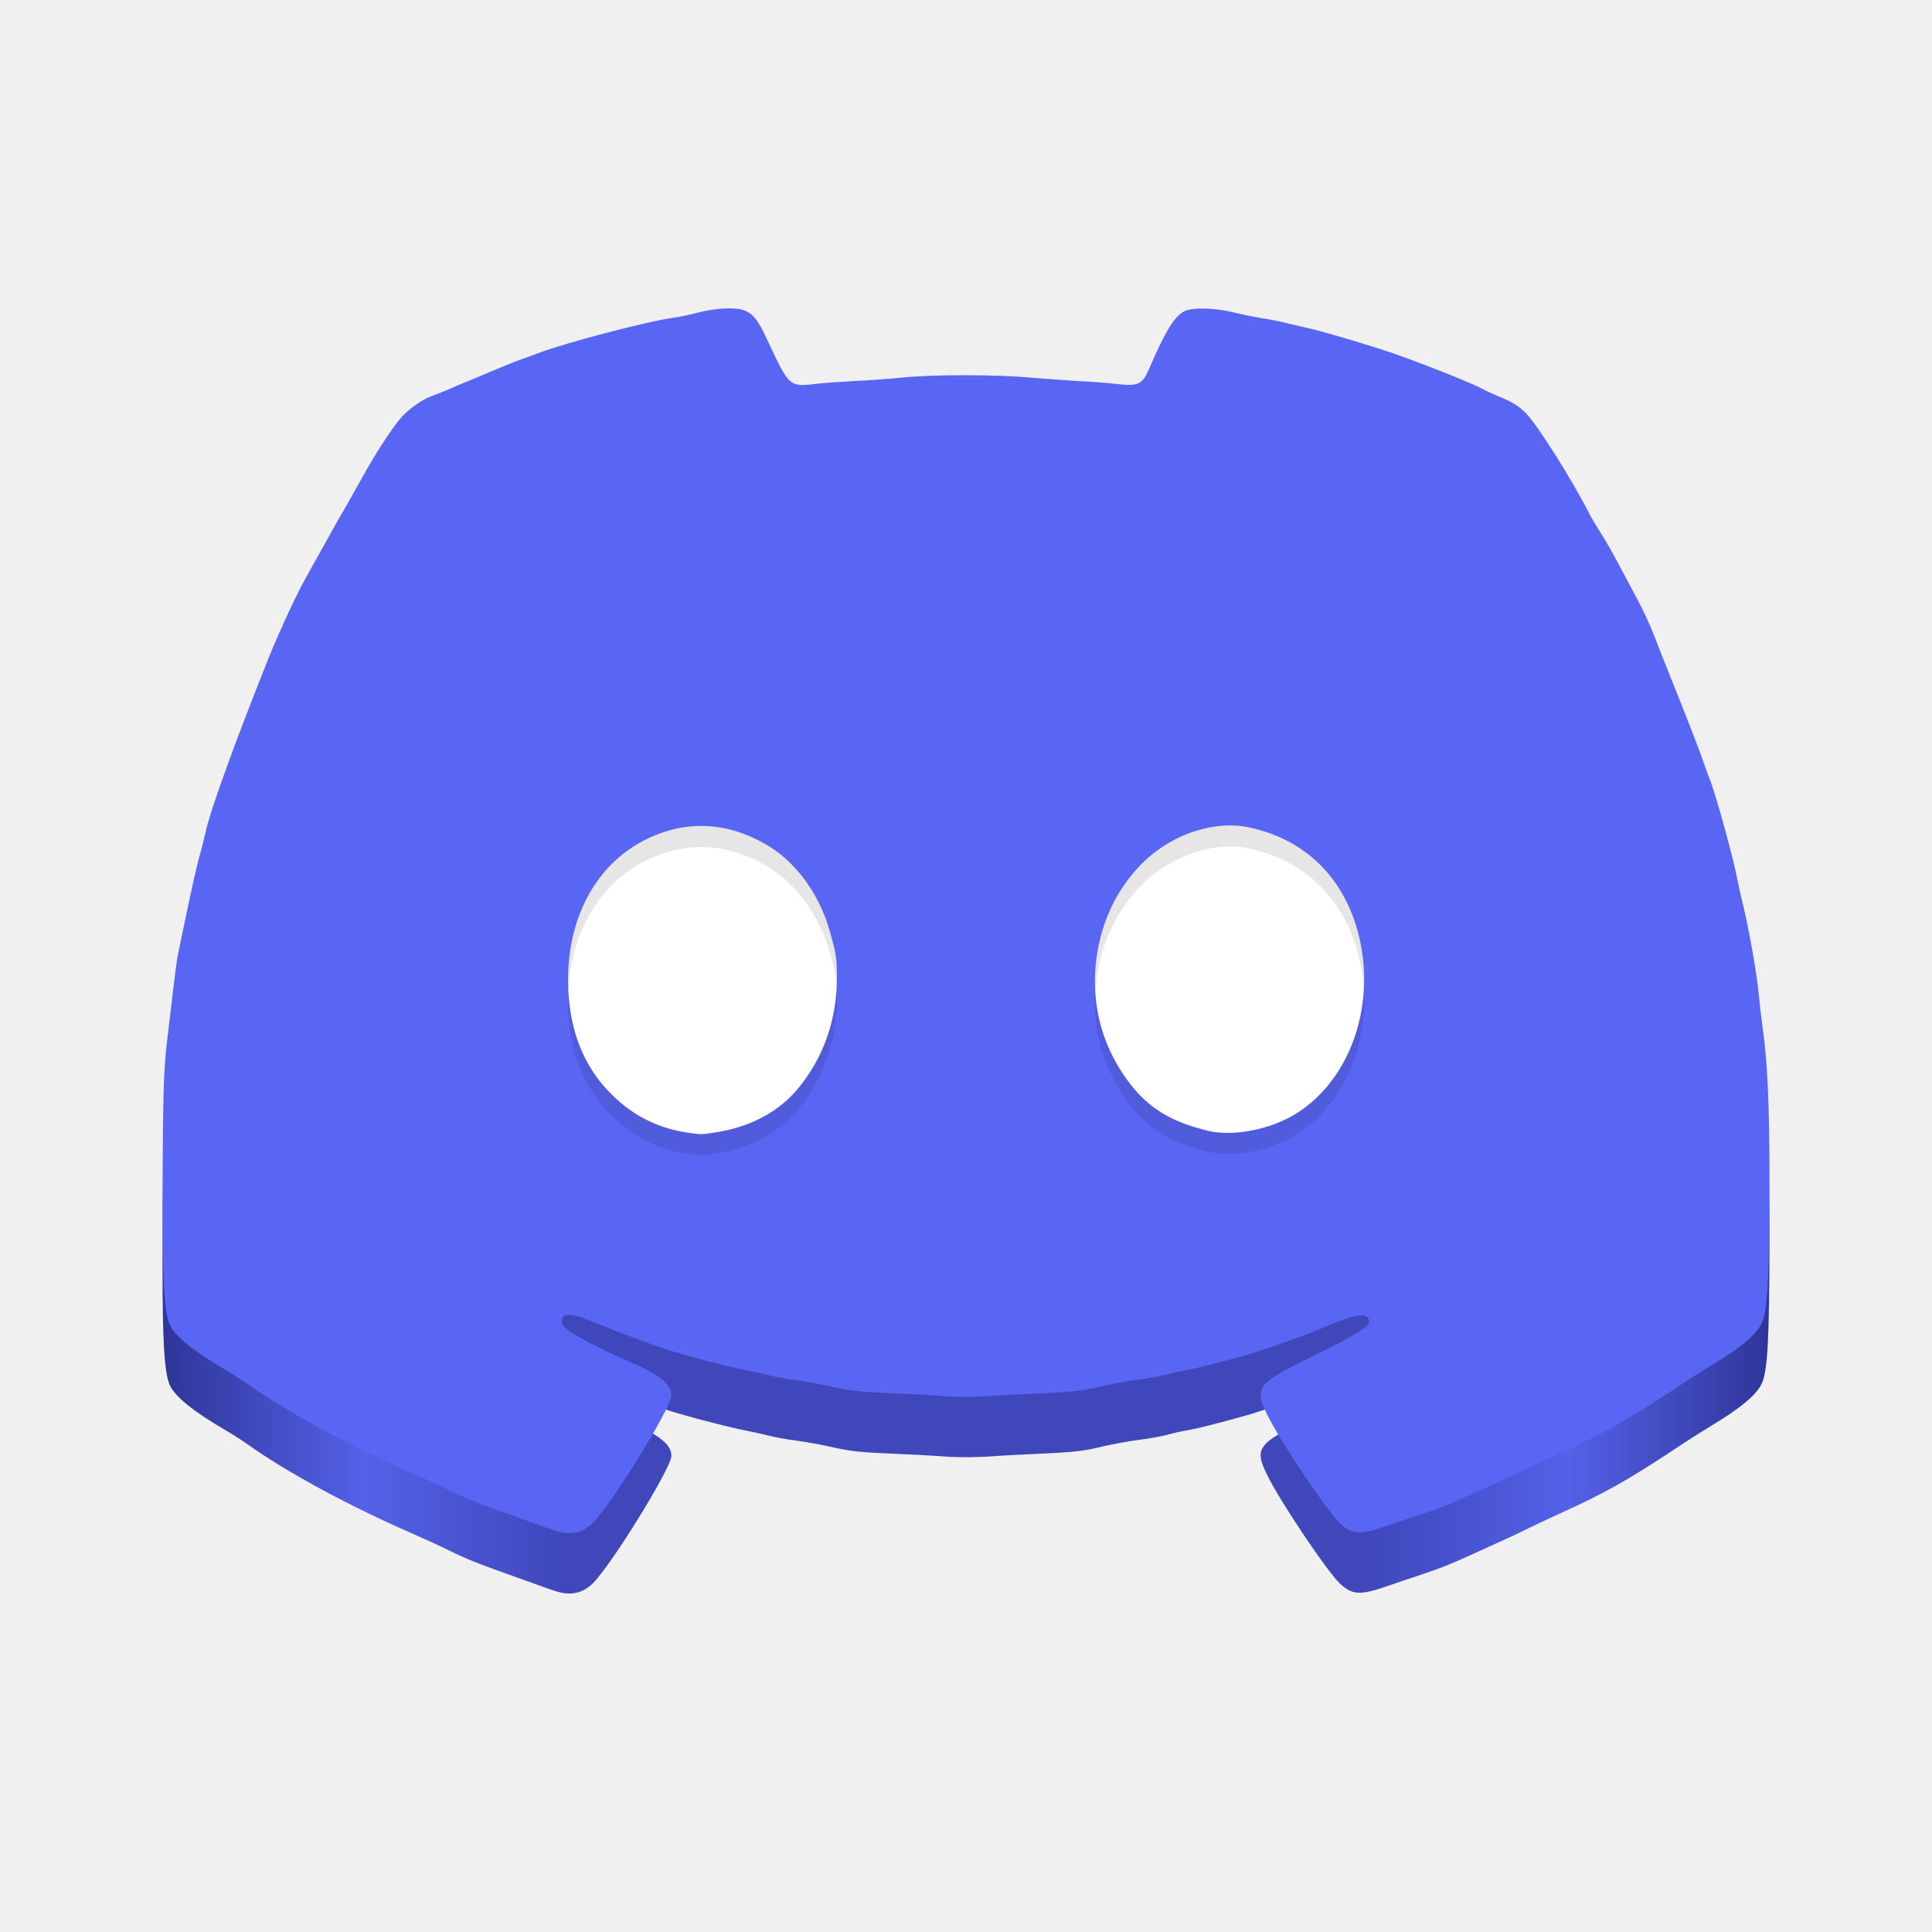
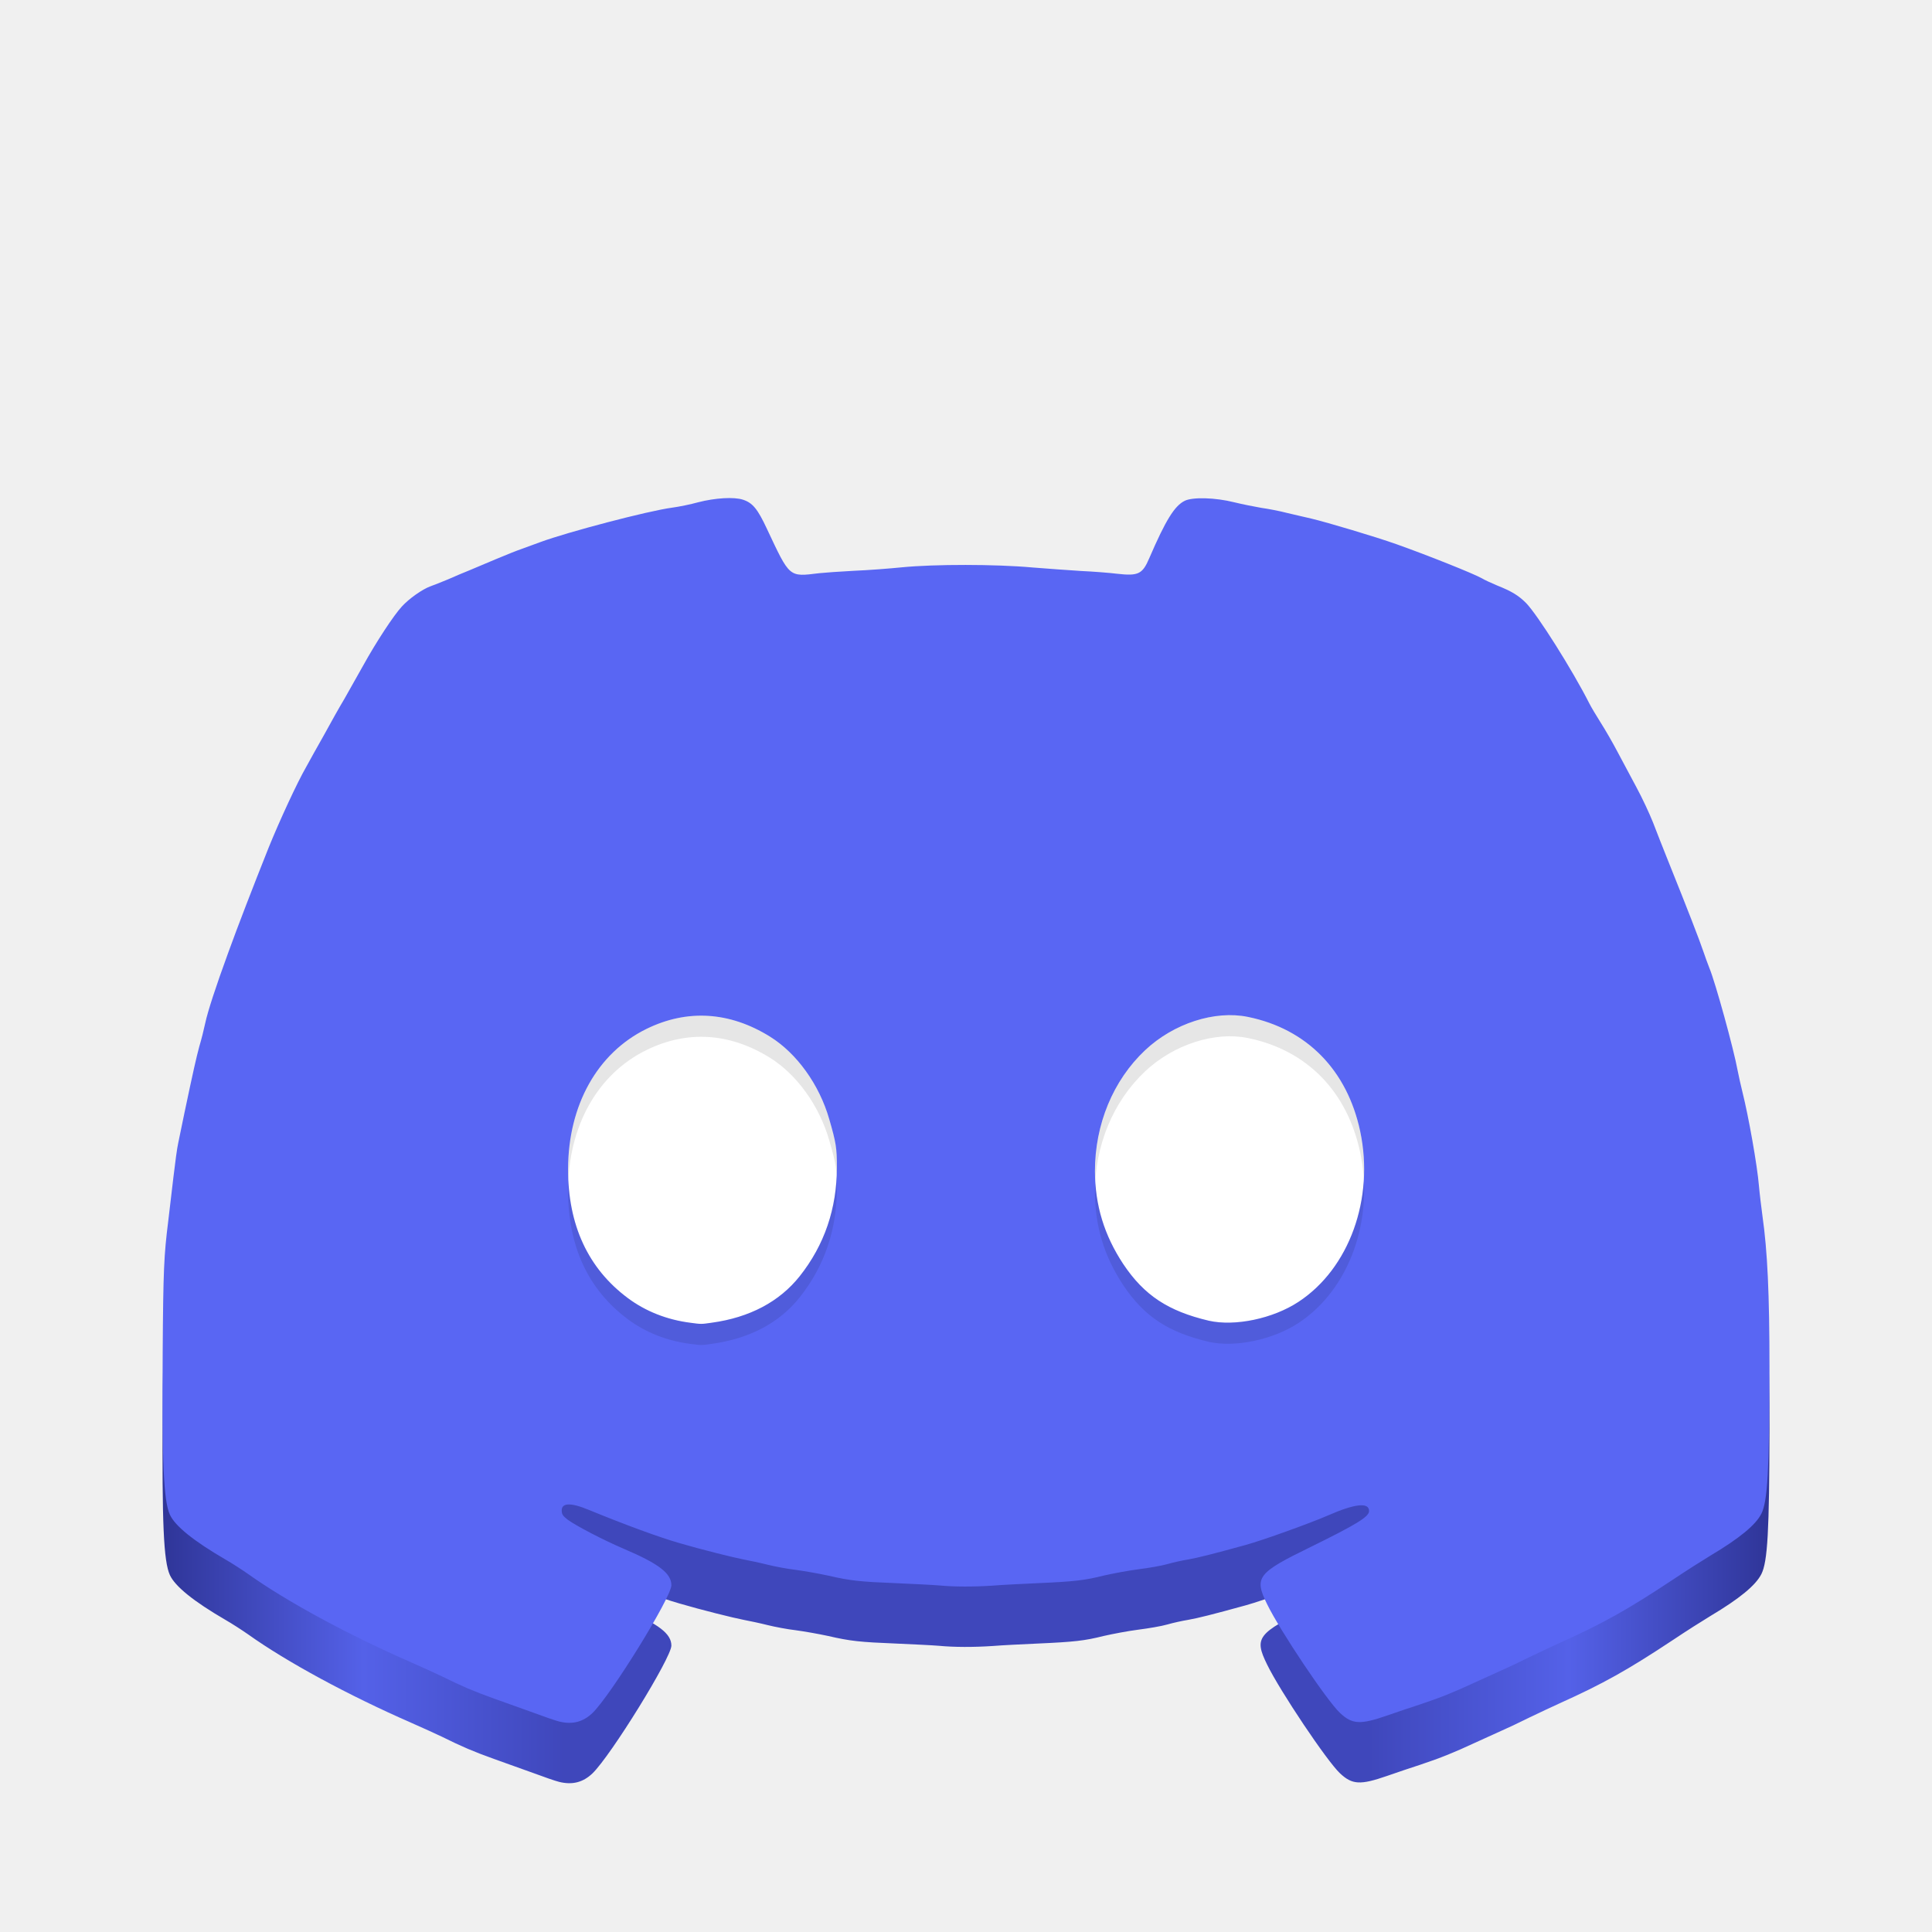
<svg xmlns="http://www.w3.org/2000/svg" width="128" height="128" viewBox="0 0 128 128">
  <defs>
    <linearGradient id="g1" gradientUnits="userSpaceOnUse" x1="10.767" y1="0" x2="117.233" y2="0">
      <stop offset="0" stop-color="#2f3598" />
      <stop offset="0.125" stop-color="#5461e8" />
      <stop offset="0.25" stop-color="#3f47bb" />
      <stop offset="0.75" stop-color="#3f47bb" />
      <stop offset="0.875" stop-color="#5461e8" />
      <stop offset="1" stop-color="#2f3598" />
    </linearGradient>
  </defs>
  <g id="body">
-     <path id="body-0-chin" d="M37.036 105.483C36.791 105.421 36.043 105.164 35.356 104.906C34.657 104.661 33.479 104.232 32.719 103.962C31.358 103.471 30.634 103.165 29.273 102.49C28.892 102.306 27.997 101.902 27.274 101.583C23.067 99.743 18.995 97.535 16.432 95.708C16.027 95.426 15.365 94.997 14.936 94.751C12.826 93.525 11.6 92.532 11.256 91.783C10.839 90.864 10.729 88.386 10.778 81.028C10.815 75.509 10.864 74.589 11.146 72.332C11.219 71.67 11.379 70.37 11.489 69.425C11.6 68.481 11.735 67.463 11.808 67.156C11.869 66.862 12.053 65.979 12.213 65.194C12.838 62.226 12.998 61.539 13.206 60.754C13.341 60.313 13.513 59.614 13.599 59.209C13.758 58.461 14.286 56.83 15.12 54.549C15.745 52.819 16.763 50.183 17.805 47.57C18.517 45.816 19.682 43.29 20.283 42.247C20.491 41.867 21.019 40.911 21.46 40.138C21.889 39.353 22.49 38.274 22.809 37.746C23.116 37.207 23.68 36.201 24.06 35.527C24.919 33.969 26.096 32.178 26.624 31.614C27.09 31.099 27.973 30.474 28.512 30.277C28.721 30.204 29.248 29.995 29.69 29.811C30.131 29.615 30.769 29.345 31.112 29.21C31.443 29.075 32.228 28.744 32.829 28.487C33.443 28.229 34.227 27.91 34.559 27.8C34.902 27.677 35.454 27.469 35.797 27.346C37.588 26.684 42.947 25.274 44.53 25.065C44.983 25.004 45.768 24.844 46.247 24.709C47.387 24.415 48.638 24.341 49.227 24.538C49.865 24.746 50.196 25.151 50.809 26.463C52.342 29.726 52.256 29.652 54.268 29.407C54.599 29.37 55.629 29.296 56.561 29.247C57.493 29.21 58.928 29.1 59.774 29.014C61.908 28.806 65.968 28.806 68.396 29.026C69.353 29.1 70.8 29.21 71.622 29.259C72.443 29.296 73.523 29.382 74.013 29.443C75.424 29.603 75.693 29.468 76.147 28.401C77.227 25.899 77.815 24.942 78.49 24.611C79.005 24.354 80.513 24.39 81.777 24.709C82.329 24.844 83.138 25.004 83.567 25.077C84.009 25.139 84.781 25.286 85.296 25.421C85.799 25.543 86.523 25.703 86.879 25.789C87.958 26.046 91.122 26.991 92.508 27.481C94.483 28.18 97.659 29.443 98.186 29.75C98.346 29.848 98.8 30.057 99.18 30.216C100.161 30.609 100.602 30.878 101.105 31.381C101.853 32.142 104.171 35.809 105.3 38.041C105.41 38.262 105.754 38.838 106.048 39.304C106.354 39.782 106.857 40.653 107.164 41.242C107.483 41.83 108.047 42.885 108.415 43.584C108.795 44.283 109.286 45.338 109.519 45.927C109.739 46.515 110.23 47.742 110.586 48.637C111.8 51.654 112.622 53.776 112.867 54.512C112.965 54.806 113.137 55.272 113.247 55.554C113.64 56.486 114.866 60.938 115.124 62.361C115.197 62.717 115.332 63.355 115.442 63.784C115.847 65.39 116.424 68.653 116.534 69.99C116.583 70.541 116.693 71.437 116.767 71.989C117.098 74.307 117.233 77.127 117.233 82.107C117.221 88.889 117.11 90.9 116.693 91.722C116.313 92.47 115.234 93.353 113.321 94.494C112.793 94.813 111.69 95.512 110.868 96.064C107.814 98.087 106.207 98.983 103.325 100.283C102.908 100.467 102.013 100.896 101.314 101.227C100.627 101.57 99.793 101.963 99.474 102.098C99.143 102.245 98.358 102.601 97.72 102.895C96.347 103.533 95.476 103.888 94.115 104.342C93.575 104.514 92.569 104.857 91.895 105.09C90.129 105.704 89.589 105.679 88.78 104.919C87.933 104.134 84.806 99.473 83.947 97.707C83.077 95.929 83.297 95.647 86.842 93.917C89.883 92.421 90.705 91.918 90.705 91.538C90.705 90.949 89.773 91.048 87.982 91.832C86.866 92.323 83.702 93.464 82.549 93.783C80.329 94.396 79.348 94.641 78.711 94.751C78.33 94.813 77.717 94.948 77.337 95.058C76.957 95.168 76.086 95.316 75.411 95.401C74.737 95.487 73.707 95.684 73.118 95.818C71.842 96.137 71.192 96.211 68.715 96.321C67.673 96.37 66.36 96.432 65.796 96.481C64.496 96.567 63.245 96.567 62.203 96.468C61.761 96.432 60.498 96.37 59.394 96.321C56.966 96.223 56.352 96.162 54.868 95.818C54.243 95.684 53.274 95.512 52.722 95.438C52.183 95.377 51.336 95.217 50.846 95.095C50.367 94.972 49.656 94.825 49.276 94.751C48.626 94.629 46.455 94.089 44.996 93.66C43.671 93.28 41.402 92.446 39.011 91.465C37.772 90.949 37.159 90.986 37.22 91.575C37.232 91.783 37.318 91.882 37.612 92.115C38.164 92.519 39.992 93.476 41.378 94.065C43.647 95.034 44.481 95.671 44.481 96.456C44.481 97.253 40.482 103.729 39.256 104.919C38.63 105.52 37.919 105.704 37.036 105.483M47.142 78.832C49.558 78.501 51.569 77.483 52.759 75.975C56.267 71.547 55.997 65.108 52.158 61.233C51.3 60.374 50.085 59.712 48.552 59.246C46.418 58.62 43.916 59.037 41.93 60.35C39.329 62.079 37.87 65.133 37.858 68.874C37.858 72.504 39.121 75.337 41.574 77.189C42.739 78.072 44.174 78.636 45.731 78.844C46.431 78.93 46.48 78.93 47.142 78.832M83.334 78.587C86.081 77.888 87.835 76.441 89.049 73.853C91.049 69.609 90.227 64.139 87.136 61.208C85.382 59.553 82.353 58.584 80.256 59.025C77.263 59.663 75.313 61.171 73.976 63.906C73.461 64.949 73.02 66.31 72.848 67.426C72.738 68.125 72.762 70.039 72.885 70.713C73.375 73.522 74.921 76.171 76.724 77.324C78.858 78.697 81.139 79.139 83.334 78.587" fill="url(#g1)" fill-rule="evenodd" />
-     <path id="body-0-face" d="M 37.036,101.483 C 36.791,101.421 36.043,101.164 35.356,100.906 C 34.657,100.661 33.479,100.232 32.719,99.962 C 31.358,99.471 30.634,99.165 29.273,98.49 C 28.892,98.306 27.997,97.902 27.274,97.583 C 23.067,95.743 18.995,93.535 16.432,91.708 C 16.027,91.426 15.365,90.997 14.936,90.751 C 12.826,89.525 11.6,88.532 11.256,87.783 C 10.839,86.864 10.729,84.386 10.778,77.028 C 10.815,71.509 10.864,70.589 11.146,68.332 C 11.219,67.67 11.379,66.37 11.489,65.425 C 11.6,64.481 11.735,63.463 11.808,63.156 C 11.869,62.862 12.053,61.979 12.213,61.194 C 12.838,58.226 12.998,57.539 13.206,56.754 C 13.341,56.313 13.513,55.614 13.599,55.209 C 13.758,54.461 14.286,52.83 15.12,50.549 C 15.745,48.819 16.763,46.183 17.805,43.57 C 18.517,41.816 19.682,39.29 20.283,38.247 C 20.491,37.867 21.019,36.911 21.46,36.138 C 21.889,35.353 22.49,34.274 22.809,33.746 C 23.116,33.207 23.68,32.201 24.06,31.527 C 24.919,29.969 26.096,28.178 26.624,27.614 C 27.09,27.099 27.973,26.474 28.512,26.277 C 28.721,26.204 29.248,25.995 29.69,25.811 C 30.131,25.615 30.769,25.345 31.112,25.21 C 31.443,25.075 32.228,24.744 32.829,24.487 C 33.443,24.229 34.227,23.91 34.559,23.8 C 34.902,23.677 35.454,23.469 35.797,23.346 C 37.588,22.684 42.947,21.274 44.53,21.065 C 44.983,21.004 45.768,20.844 46.247,20.709 C 47.387,20.415 48.638,20.341 49.227,20.538 C 49.865,20.746 50.196,21.151 50.809,22.463 C 52.342,25.726 52.256,25.652 54.268,25.407 C 54.599,25.37 55.629,25.296 56.561,25.247 C 57.493,25.21 58.928,25.1 59.774,25.014 C 61.908,24.806 65.968,24.806 68.396,25.026 C 69.353,25.1 70.8,25.21 71.622,25.259 C 72.443,25.296 73.523,25.382 74.013,25.443 C 75.424,25.603 75.693,25.468 76.147,24.401 C 77.227,21.899 77.815,20.942 78.49,20.611 C 79.005,20.354 80.513,20.39 81.777,20.709 C 82.329,20.844 83.138,21.004 83.567,21.077 C 84.009,21.139 84.781,21.286 85.296,21.421 C 85.799,21.543 86.523,21.703 86.879,21.789 C 87.958,22.046 91.122,22.991 92.508,23.481 C 94.483,24.18 97.659,25.443 98.186,25.75 C 98.346,25.848 98.8,26.057 99.18,26.216 C 100.161,26.609 100.602,26.878 101.105,27.381 C 101.853,28.142 104.171,31.809 105.3,34.041 C 105.41,34.262 105.754,34.838 106.048,35.304 C 106.354,35.782 106.857,36.653 107.164,37.242 C 107.483,37.83 108.047,38.885 108.415,39.584 C 108.795,40.283 109.286,41.338 109.519,41.927 C 109.739,42.515 110.23,43.742 110.586,44.637 C 111.8,47.654 112.622,49.776 112.867,50.512 C 112.965,50.806 113.137,51.272 113.247,51.554 C 113.64,52.486 114.866,56.938 115.124,58.361 C 115.197,58.717 115.332,59.355 115.442,59.784 C 115.847,61.39 116.424,64.653 116.534,65.99 C 116.583,66.541 116.693,67.437 116.767,67.989 C 117.098,70.307 117.233,73.127 117.233,78.107 C 117.221,84.889 117.11,86.9 116.693,87.722 C 116.313,88.47 115.234,89.353 113.321,90.494 C 112.793,90.813 111.69,91.512 110.868,92.064 C 107.814,94.087 106.207,94.983 103.325,96.283 C 102.908,96.467 102.013,96.896 101.314,97.227 C 100.627,97.57 99.793,97.963 99.474,98.098 C 99.143,98.245 98.358,98.601 97.72,98.895 C 96.347,99.533 95.476,99.888 94.115,100.342 C 93.575,100.514 92.569,100.857 91.895,101.09 C 90.129,101.704 89.589,101.679 88.78,100.919 C 87.933,100.134 84.806,95.473 83.947,93.707 C 83.077,91.929 83.297,91.647 86.842,89.917 C 89.883,88.421 90.705,87.918 90.705,87.538 C 90.705,86.949 89.773,87.048 87.982,87.832 C 86.866,88.323 83.702,89.464 82.549,89.783 C 80.329,90.396 79.348,90.641 78.711,90.751 C 78.33,90.813 77.717,90.948 77.337,91.058 C 76.957,91.168 76.086,91.316 75.411,91.401 C 74.737,91.487 73.707,91.684 73.118,91.818 C 71.842,92.137 71.192,92.211 68.715,92.321 C 67.673,92.37 66.36,92.432 65.796,92.481 C 64.496,92.567 63.245,92.567 62.203,92.468 C 61.761,92.432 60.498,92.37 59.394,92.321 C 56.966,92.223 56.352,92.162 54.868,91.818 C 54.243,91.684 53.274,91.512 52.722,91.438 C 52.183,91.377 51.336,91.217 50.846,91.095 C 50.367,90.972 49.656,90.825 49.276,90.751 C 48.626,90.629 46.455,90.089 44.996,89.66 C 43.671,89.28 41.402,88.446 39.011,87.465 C 37.772,86.949 37.159,86.986 37.22,87.575 C 37.232,87.783 37.318,87.882 37.612,88.115 C 38.164,88.519 39.992,89.476 41.378,90.065 C 43.647,91.034 44.481,91.671 44.481,92.456 C 44.481,93.253 40.482,99.729 39.256,100.919 C 38.63,101.52 37.919,101.704 37.036,101.483 M 47.142,74.832 C 49.558,74.501 51.569,73.483 52.759,71.975 C 56.267,67.547 55.997,61.108 52.158,57.233 C 51.3,56.374 50.085,55.712 48.552,55.246 C 46.418,54.62 43.916,55.037 41.93,56.35 C 39.329,58.079 37.87,61.133 37.858,64.874 C 37.858,68.504 39.121,71.337 41.574,73.189 C 42.739,74.072 44.174,74.636 45.731,74.844 C 46.431,74.93 46.48,74.93 47.142,74.832 M 83.334,74.587 C 86.081,73.888 87.835,72.441 89.049,69.853 C 91.049,65.609 90.227,60.139 87.136,57.208 C 85.382,55.553 82.353,54.584 80.256,55.025 C 77.263,55.663 75.313,57.171 73.976,59.906 C 73.461,60.949 73.02,62.31 72.848,63.426 C 72.738,64.125 72.762,66.039 72.885,66.713 C 73.375,69.522 74.921,72.171 76.724,73.324 C 78.858,74.697 81.139,75.139 83.334,74.587" fill="#5966f3" fill-rule="evenodd" />
+     <path id="body-0-chin" d="M37.036 118.052C36.791 117.991 36.043 117.733 35.356 117.476C34.657 117.23 33.479 116.801 32.719 116.531C31.358 116.041 30.634 115.734 29.273 115.06C28.892 114.876 27.997 114.471 27.274 114.152C23.067 112.312 18.995 110.105 16.432 108.277C16.027 107.995 15.365 107.566 14.936 107.321C12.826 106.094 11.6 105.101 11.256 104.353C10.839 103.433 10.729 100.956 10.778 93.597C10.815 88.078 10.864 87.158 11.146 84.901C11.219 84.239 11.379 82.939 11.489 81.995C11.6 81.05 11.735 80.033 11.808 79.726C11.869 79.432 12.053 78.549 12.213 77.764C12.838 74.796 12.998 74.109 13.206 73.324C13.341 72.882 13.513 72.183 13.599 71.779C13.758 71.03 14.286 69.399 15.12 67.118C15.745 65.389 16.763 62.752 17.805 60.14C18.517 58.386 19.682 55.859 20.283 54.817C20.491 54.437 21.019 53.48 21.46 52.707C21.889 51.922 22.49 50.843 22.809 50.316C23.116 49.776 23.68 48.771 24.06 48.096C24.919 46.538 26.096 44.748 26.624 44.184C27.09 43.669 27.973 43.043 28.512 42.847C28.721 42.773 29.248 42.565 29.69 42.381C30.131 42.185 30.769 41.915 31.112 41.78C31.443 41.645 32.228 41.314 32.829 41.056C33.443 40.799 34.227 40.48 34.559 40.369C34.902 40.247 35.454 40.038 35.797 39.916C37.588 39.253 42.947 37.843 44.53 37.634C44.983 37.573 45.768 37.414 46.247 37.279C47.387 36.984 48.638 36.911 49.227 37.107C49.865 37.316 50.196 37.72 50.809 39.033C52.342 42.295 52.256 42.221 54.268 41.976C54.599 41.939 55.629 41.866 56.561 41.817C57.493 41.78 58.928 41.669 59.774 41.584C61.908 41.375 65.968 41.375 68.396 41.596C69.353 41.669 70.8 41.78 71.622 41.829C72.443 41.866 73.523 41.952 74.013 42.013C75.424 42.172 75.693 42.037 76.147 40.97C77.227 38.468 77.815 37.512 78.49 37.181C79.005 36.923 80.513 36.96 81.777 37.279C82.329 37.414 83.138 37.573 83.567 37.647C84.009 37.708 84.781 37.855 85.296 37.99C85.799 38.113 86.523 38.272 86.879 38.358C87.958 38.616 91.122 39.56 92.508 40.051C94.483 40.75 97.659 42.013 98.186 42.319C98.346 42.418 98.8 42.626 99.18 42.786C100.161 43.178 100.602 43.448 101.105 43.951C101.853 44.711 104.171 48.378 105.3 50.61C105.41 50.831 105.754 51.407 106.048 51.873C106.354 52.352 106.857 53.223 107.164 53.811C107.483 54.4 108.047 55.455 108.415 56.154C108.795 56.853 109.286 57.908 109.519 58.496C109.739 59.085 110.23 60.311 110.586 61.207C111.8 64.224 112.622 66.345 112.867 67.081C112.965 67.376 113.137 67.842 113.247 68.124C113.64 69.056 114.866 73.508 115.124 74.931C115.197 75.286 115.332 75.924 115.442 76.353C115.847 77.96 116.424 81.222 116.534 82.559C116.583 83.111 116.693 84.006 116.767 84.558C117.098 86.876 117.233 89.697 117.233 94.676C117.221 101.458 117.11 103.47 116.693 104.292C116.313 105.04 115.234 105.923 113.321 107.063C112.793 107.382 111.69 108.081 110.868 108.633C107.814 110.657 106.207 111.552 103.325 112.852C102.908 113.036 102.013 113.465 101.314 113.796C100.627 114.14 99.793 114.532 99.474 114.667C99.143 114.814 98.358 115.17 97.72 115.464C96.347 116.102 95.476 116.458 94.115 116.912C93.575 117.083 92.569 117.427 91.895 117.66C90.129 118.273 89.589 118.248 88.78 117.488C87.933 116.703 84.806 112.043 83.947 110.277C83.077 108.498 83.297 108.216 86.842 106.487C89.883 104.991 90.705 104.488 90.705 104.108C90.705 103.519 89.773 103.617 87.982 104.402C86.866 104.892 83.702 106.033 82.549 106.352C80.329 106.965 79.348 107.21 78.711 107.321C78.33 107.382 77.717 107.517 77.337 107.627C76.957 107.738 76.086 107.885 75.411 107.971C74.737 108.057 73.707 108.253 73.118 108.388C71.842 108.707 71.192 108.78 68.715 108.891C67.673 108.94 66.36 109.001 65.796 109.05C64.496 109.136 63.245 109.136 62.203 109.038C61.761 109.001 60.498 108.94 59.394 108.891C56.966 108.793 56.352 108.731 54.868 108.388C54.243 108.253 53.274 108.081 52.722 108.008C52.183 107.946 51.336 107.787 50.846 107.664C50.367 107.542 49.656 107.394 49.276 107.321C48.626 107.198 46.455 106.659 44.996 106.229C43.671 105.849 41.402 105.015 39.011 104.034C37.772 103.519 37.159 103.556 37.22 104.144C37.232 104.353 37.318 104.451 37.612 104.684C38.164 105.089 39.992 106.045 41.378 106.634C43.647 107.603 44.481 108.241 44.481 109.026C44.481 109.823 40.482 116.298 39.256 117.488C38.63 118.089 37.919 118.273 37.036 118.052M47.142 91.402C49.558 91.07 51.569 90.053 52.759 88.544C56.267 84.117 55.997 77.678 52.158 73.802C51.3 72.944 50.085 72.281 48.552 71.815C46.418 71.19 43.916 71.607 41.93 72.919C39.329 74.648 37.87 77.702 37.858 81.443C37.858 85.073 39.121 87.906 41.574 89.758C42.739 90.641 44.174 91.205 45.731 91.414C46.431 91.5 46.48 91.5 47.142 91.402M83.334 91.156C86.081 90.457 87.835 89.01 89.049 86.422C91.049 82.179 90.227 76.709 87.136 73.778C85.382 72.122 82.353 71.153 80.256 71.595C77.263 72.232 75.313 73.741 73.976 76.476C73.461 77.518 73.02 78.88 72.848 79.996C72.738 80.695 72.762 82.608 72.885 83.283C73.375 86.091 74.921 88.74 76.724 89.893C78.858 91.267 81.139 91.708 83.334 91.156" fill="url(#g1)" fill-rule="evenodd" />
+     <path id="body-0-face" d="M 37.036,114.052 C 36.791,113.991 36.043,113.733 35.356,113.476 C 34.657,113.23 33.479,112.801 32.719,112.531 C 31.358,112.041 30.634,111.734 29.273,111.06 C 28.892,110.876 27.997,110.471 27.274,110.152 C 23.067,108.312 18.995,106.105 16.432,104.277 C 16.027,103.995 15.365,103.566 14.936,103.321 C 12.826,102.094 11.6,101.101 11.256,100.353 C 10.839,99.433 10.729,96.956 10.778,89.597 C 10.815,84.078 10.864,83.158 11.146,80.901 C 11.219,80.239 11.379,78.939 11.489,77.995 C 11.6,77.05 11.735,76.033 11.808,75.726 C 11.869,75.432 12.053,74.549 12.213,73.764 C 12.838,70.796 12.998,70.109 13.206,69.324 C 13.341,68.882 13.513,68.183 13.599,67.779 C 13.758,67.03 14.286,65.399 15.12,63.118 C 15.745,61.389 16.763,58.752 17.805,56.14 C 18.517,54.386 19.682,51.859 20.283,50.817 C 20.491,50.437 21.019,49.48 21.46,48.707 C 21.889,47.922 22.49,46.843 22.809,46.316 C 23.116,45.776 23.68,44.771 24.06,44.096 C 24.919,42.538 26.096,40.748 26.624,40.184 C 27.09,39.669 27.973,39.043 28.512,38.847 C 28.721,38.773 29.248,38.565 29.69,38.381 C 30.131,38.185 30.769,37.915 31.112,37.78 C 31.443,37.645 32.228,37.314 32.829,37.056 C 33.443,36.799 34.227,36.48 34.559,36.369 C 34.902,36.247 35.454,36.038 35.797,35.916 C 37.588,35.253 42.947,33.843 44.53,33.634 C 44.983,33.573 45.768,33.414 46.247,33.279 C 47.387,32.984 48.638,32.911 49.227,33.107 C 49.865,33.316 50.196,33.72 50.809,35.033 C 52.342,38.295 52.256,38.221 54.268,37.976 C 54.599,37.939 55.629,37.866 56.561,37.817 C 57.493,37.78 58.928,37.669 59.774,37.584 C 61.908,37.375 65.968,37.375 68.396,37.596 C 69.353,37.669 70.8,37.78 71.622,37.829 C 72.443,37.866 73.523,37.952 74.013,38.013 C 75.424,38.172 75.693,38.037 76.147,36.97 C 77.227,34.468 77.815,33.512 78.49,33.181 C 79.005,32.923 80.513,32.96 81.777,33.279 C 82.329,33.414 83.138,33.573 83.567,33.647 C 84.009,33.708 84.781,33.855 85.296,33.99 C 85.799,34.113 86.523,34.272 86.879,34.358 C 87.958,34.616 91.122,35.56 92.508,36.051 C 94.483,36.75 97.659,38.013 98.186,38.319 C 98.346,38.418 98.8,38.626 99.18,38.786 C 100.161,39.178 100.602,39.448 101.105,39.951 C 101.853,40.711 104.171,44.378 105.3,46.61 C 105.41,46.831 105.754,47.407 106.048,47.873 C 106.354,48.352 106.857,49.223 107.164,49.811 C 107.483,50.4 108.047,51.455 108.415,52.154 C 108.795,52.853 109.286,53.908 109.519,54.496 C 109.739,55.085 110.23,56.311 110.586,57.207 C 111.8,60.224 112.622,62.345 112.867,63.081 C 112.965,63.376 113.137,63.842 113.247,64.124 C 113.64,65.056 114.866,69.508 115.124,70.931 C 115.197,71.286 115.332,71.924 115.442,72.353 C 115.847,73.96 116.424,77.222 116.534,78.559 C 116.583,79.111 116.693,80.006 116.767,80.558 C 117.098,82.876 117.233,85.697 117.233,90.676 C 117.221,97.458 117.11,99.47 116.693,100.292 C 116.313,101.04 115.234,101.923 113.321,103.063 C 112.793,103.382 111.69,104.081 110.868,104.633 C 107.814,106.657 106.207,107.552 103.325,108.852 C 102.908,109.036 102.013,109.465 101.314,109.796 C 100.627,110.14 99.793,110.532 99.474,110.667 C 99.143,110.814 98.358,111.17 97.72,111.464 C 96.347,112.102 95.476,112.458 94.115,112.912 C 93.575,113.083 92.569,113.427 91.895,113.66 C 90.129,114.273 89.589,114.248 88.78,113.488 C 87.933,112.703 84.806,108.043 83.947,106.277 C 83.077,104.498 83.297,104.216 86.842,102.487 C 89.883,100.991 90.705,100.488 90.705,100.108 C 90.705,99.519 89.773,99.617 87.982,100.402 C 86.866,100.892 83.702,102.033 82.549,102.352 C 80.329,102.965 79.348,103.21 78.711,103.321 C 78.33,103.382 77.717,103.517 77.337,103.627 C 76.957,103.738 76.086,103.885 75.411,103.971 C 74.737,104.057 73.707,104.253 73.118,104.388 C 71.842,104.707 71.192,104.78 68.715,104.891 C 67.673,104.94 66.36,105.001 65.796,105.05 C 64.496,105.136 63.245,105.136 62.203,105.038 C 61.761,105.001 60.498,104.94 59.394,104.891 C 56.966,104.793 56.352,104.731 54.868,104.388 C 54.243,104.253 53.274,104.081 52.722,104.008 C 52.183,103.946 51.336,103.787 50.846,103.664 C 50.367,103.542 49.656,103.394 49.276,103.321 C 48.626,103.198 46.455,102.659 44.996,102.229 C 43.671,101.849 41.402,101.015 39.011,100.034 C 37.772,99.519 37.159,99.556 37.22,100.144 C 37.232,100.353 37.318,100.451 37.612,100.684 C 38.164,101.089 39.992,102.045 41.378,102.634 C 43.647,103.603 44.481,104.241 44.481,105.026 C 44.481,105.823 40.482,112.298 39.256,113.488 C 38.63,114.089 37.919,114.273 37.036,114.052 M 47.142,87.402 C 49.558,87.07 51.569,86.053 52.759,84.544 C 56.267,80.117 55.997,73.678 52.158,69.802 C 51.3,68.944 50.085,68.281 48.552,67.815 C 46.418,67.19 43.916,67.607 41.93,68.919 C 39.329,70.648 37.87,73.702 37.858,77.443 C 37.858,81.073 39.121,83.906 41.574,85.758 C 42.739,86.641 44.174,87.205 45.731,87.414 C 46.431,87.5 46.48,87.5 47.142,87.402 M 83.334,87.156 C 86.081,86.457 87.835,85.01 89.049,82.422 C 91.049,78.179 90.227,72.709 87.136,69.778 C 85.382,68.122 82.353,67.153 80.256,67.595 C 77.263,68.232 75.313,69.741 73.976,72.476 C 73.461,73.518 73.02,74.88 72.848,75.996 C 72.738,76.695 72.762,78.608 72.885,79.283 C 73.375,82.091 74.921,84.74 76.724,85.893 C 78.858,87.267 81.139,87.708 83.334,87.156" fill="#5966f3" fill-rule="evenodd" />
  </g>
-   <path id="counters" d="M 45.731,75.065 C 44.186,74.869 42.764,74.305 41.598,73.434 C 38.962,71.472 37.625,68.59 37.637,64.874 C 37.649,60.655 39.575,57.196 42.825,55.602 C 45.523,54.277 48.332,54.449 51.005,56.104 C 52.784,57.208 54.28,59.281 54.942,61.587 C 55.396,63.156 55.445,63.488 55.445,64.763 C 55.445,67.498 54.623,69.914 52.98,71.987 C 51.643,73.667 49.668,74.722 47.142,75.065 C 46.48,75.163 46.431,75.163 45.731,75.065 M 80.084,74.93 C 77.386,74.293 75.804,73.25 74.418,71.177 C 73.155,69.264 72.554,67.29 72.542,65.033 C 72.542,61.918 73.743,59.011 75.865,57.012 C 77.754,55.234 80.489,54.351 82.684,54.804 C 86.584,55.602 89.258,58.337 90.116,62.384 C 91.061,66.848 89.393,71.472 86.032,73.679 C 84.34,74.795 81.813,75.323 80.084,74.93" fill="#ffffff" fill-rule="evenodd" />
-   <path id="counters-recess" d="M 45.731,75.065 C 44.186,74.869 42.764,74.305 41.598,73.434 C 38.962,71.472 37.625,68.59 37.637,64.874 C 37.649,60.655 39.575,57.196 42.825,55.602 C 45.523,54.277 48.332,54.449 51.005,56.104 C 52.784,57.208 54.28,59.281 54.942,61.587 C 55.396,63.156 55.445,63.488 55.445,64.763 C 55.445,67.498 54.623,69.914 52.98,71.987 C 51.643,73.667 49.668,74.722 47.142,75.065 C 46.48,75.163 46.431,75.163 45.731,75.065 M 80.084,74.93 C 77.386,74.293 75.804,73.25 74.418,71.177 C 73.155,69.264 72.554,67.29 72.542,65.033 C 72.542,61.918 73.743,59.011 75.865,57.012 C 77.754,55.234 80.489,54.351 82.684,54.804 C 86.584,55.602 89.258,58.337 90.116,62.384 C 91.061,66.848 89.393,71.472 86.032,73.679 C 84.34,74.795 81.813,75.323 80.084,74.93M45.731 76.465C44.186 76.269 42.764 75.705 41.598 74.834C38.962 72.872 37.625 69.99 37.637 66.274C37.649 62.055 39.575 58.596 42.825 57.002C45.523 55.677 48.332 55.849 51.005 57.504C52.784 58.608 54.28 60.681 54.942 62.987C55.396 64.556 55.445 64.888 55.445 66.163C55.445 68.898 54.623 71.314 52.98 73.387C51.643 75.067 49.668 76.122 47.142 76.465C46.48 76.563 46.431 76.563 45.731 76.465M80.084 76.33C77.386 75.693 75.804 74.65 74.418 72.577C73.155 70.664 72.554 68.69 72.542 66.433C72.542 63.318 73.743 60.411 75.865 58.412C77.754 56.634 80.489 55.751 82.684 56.204C86.584 57.002 89.258 59.737 90.116 63.784C91.061 68.248 89.393 72.872 86.032 75.079C84.34 76.195 81.813 76.723 80.084 76.33" fill="#000000" opacity="0.1" fill-rule="evenodd" />
+   <path id="counters" d="M 45.731,87.635 C 44.186,87.438 42.764,86.874 41.598,86.003 C 38.962,84.041 37.625,81.159 37.637,77.443 C 37.649,73.224 39.575,69.765 42.825,68.171 C 45.523,66.846 48.332,67.018 51.005,68.674 C 52.784,69.778 54.28,71.85 54.942,74.156 C 55.396,75.726 55.445,76.057 55.445,77.333 C 55.445,80.068 54.623,82.484 52.98,84.556 C 51.643,86.237 49.668,87.291 47.142,87.635 C 46.48,87.733 46.431,87.733 45.731,87.635 M 80.084,87.5 C 77.386,86.862 75.804,85.82 74.418,83.747 C 73.155,81.834 72.554,79.859 72.542,77.602 C 72.542,74.487 73.743,71.581 75.865,69.581 C 77.754,67.803 80.489,66.92 82.684,67.374 C 86.584,68.171 89.258,70.906 90.116,74.953 C 91.061,79.417 89.393,84.041 86.032,86.249 C 84.34,87.365 81.813,87.892 80.084,87.5" fill="#ffffff" fill-rule="evenodd" />
+   <path id="counters-recess" d="M 45.731,87.635 C 44.186,87.438 42.764,86.874 41.598,86.003 C 38.962,84.041 37.625,81.159 37.637,77.443 C 37.649,73.224 39.575,69.765 42.825,68.171 C 45.523,66.846 48.332,67.018 51.005,68.674 C 52.784,69.778 54.28,71.85 54.942,74.156 C 55.396,75.726 55.445,76.057 55.445,77.333 C 55.445,80.068 54.623,82.484 52.98,84.556 C 51.643,86.237 49.668,87.291 47.142,87.635 C 46.48,87.733 46.431,87.733 45.731,87.635 M 80.084,87.5 C 77.386,86.862 75.804,85.82 74.418,83.747 C 73.155,81.834 72.554,79.859 72.542,77.602 C 72.542,74.487 73.743,71.581 75.865,69.581 C 77.754,67.803 80.489,66.92 82.684,67.374 C 86.584,68.171 89.258,70.906 90.116,74.953 C 91.061,79.417 89.393,84.041 86.032,86.249 C 84.34,87.365 81.813,87.892 80.084,87.5M45.731 89.035C44.186 88.838 42.764 88.274 41.598 87.403C38.962 85.441 37.625 82.559 37.637 78.843C37.649 74.624 39.575 71.165 42.825 69.571C45.523 68.246 48.332 68.418 51.005 70.074C52.784 71.178 54.28 73.25 54.942 75.556C55.396 77.126 55.445 77.457 55.445 78.733C55.445 81.468 54.623 83.884 52.98 85.956C51.643 87.637 49.668 88.691 47.142 89.035C46.48 89.133 46.431 89.133 45.731 89.035M80.084 88.9C77.386 88.262 75.804 87.22 74.418 85.147C73.155 83.234 72.554 81.259 72.542 79.002C72.542 75.887 73.743 72.981 75.865 70.981C77.754 69.203 80.489 68.32 82.684 68.774C86.584 69.571 89.258 72.306 90.116 76.353C91.061 80.817 89.393 85.441 86.032 87.649C84.34 88.765 81.813 89.292 80.084 88.9" fill="#000000" opacity="0.1" fill-rule="evenodd" />
</svg>
